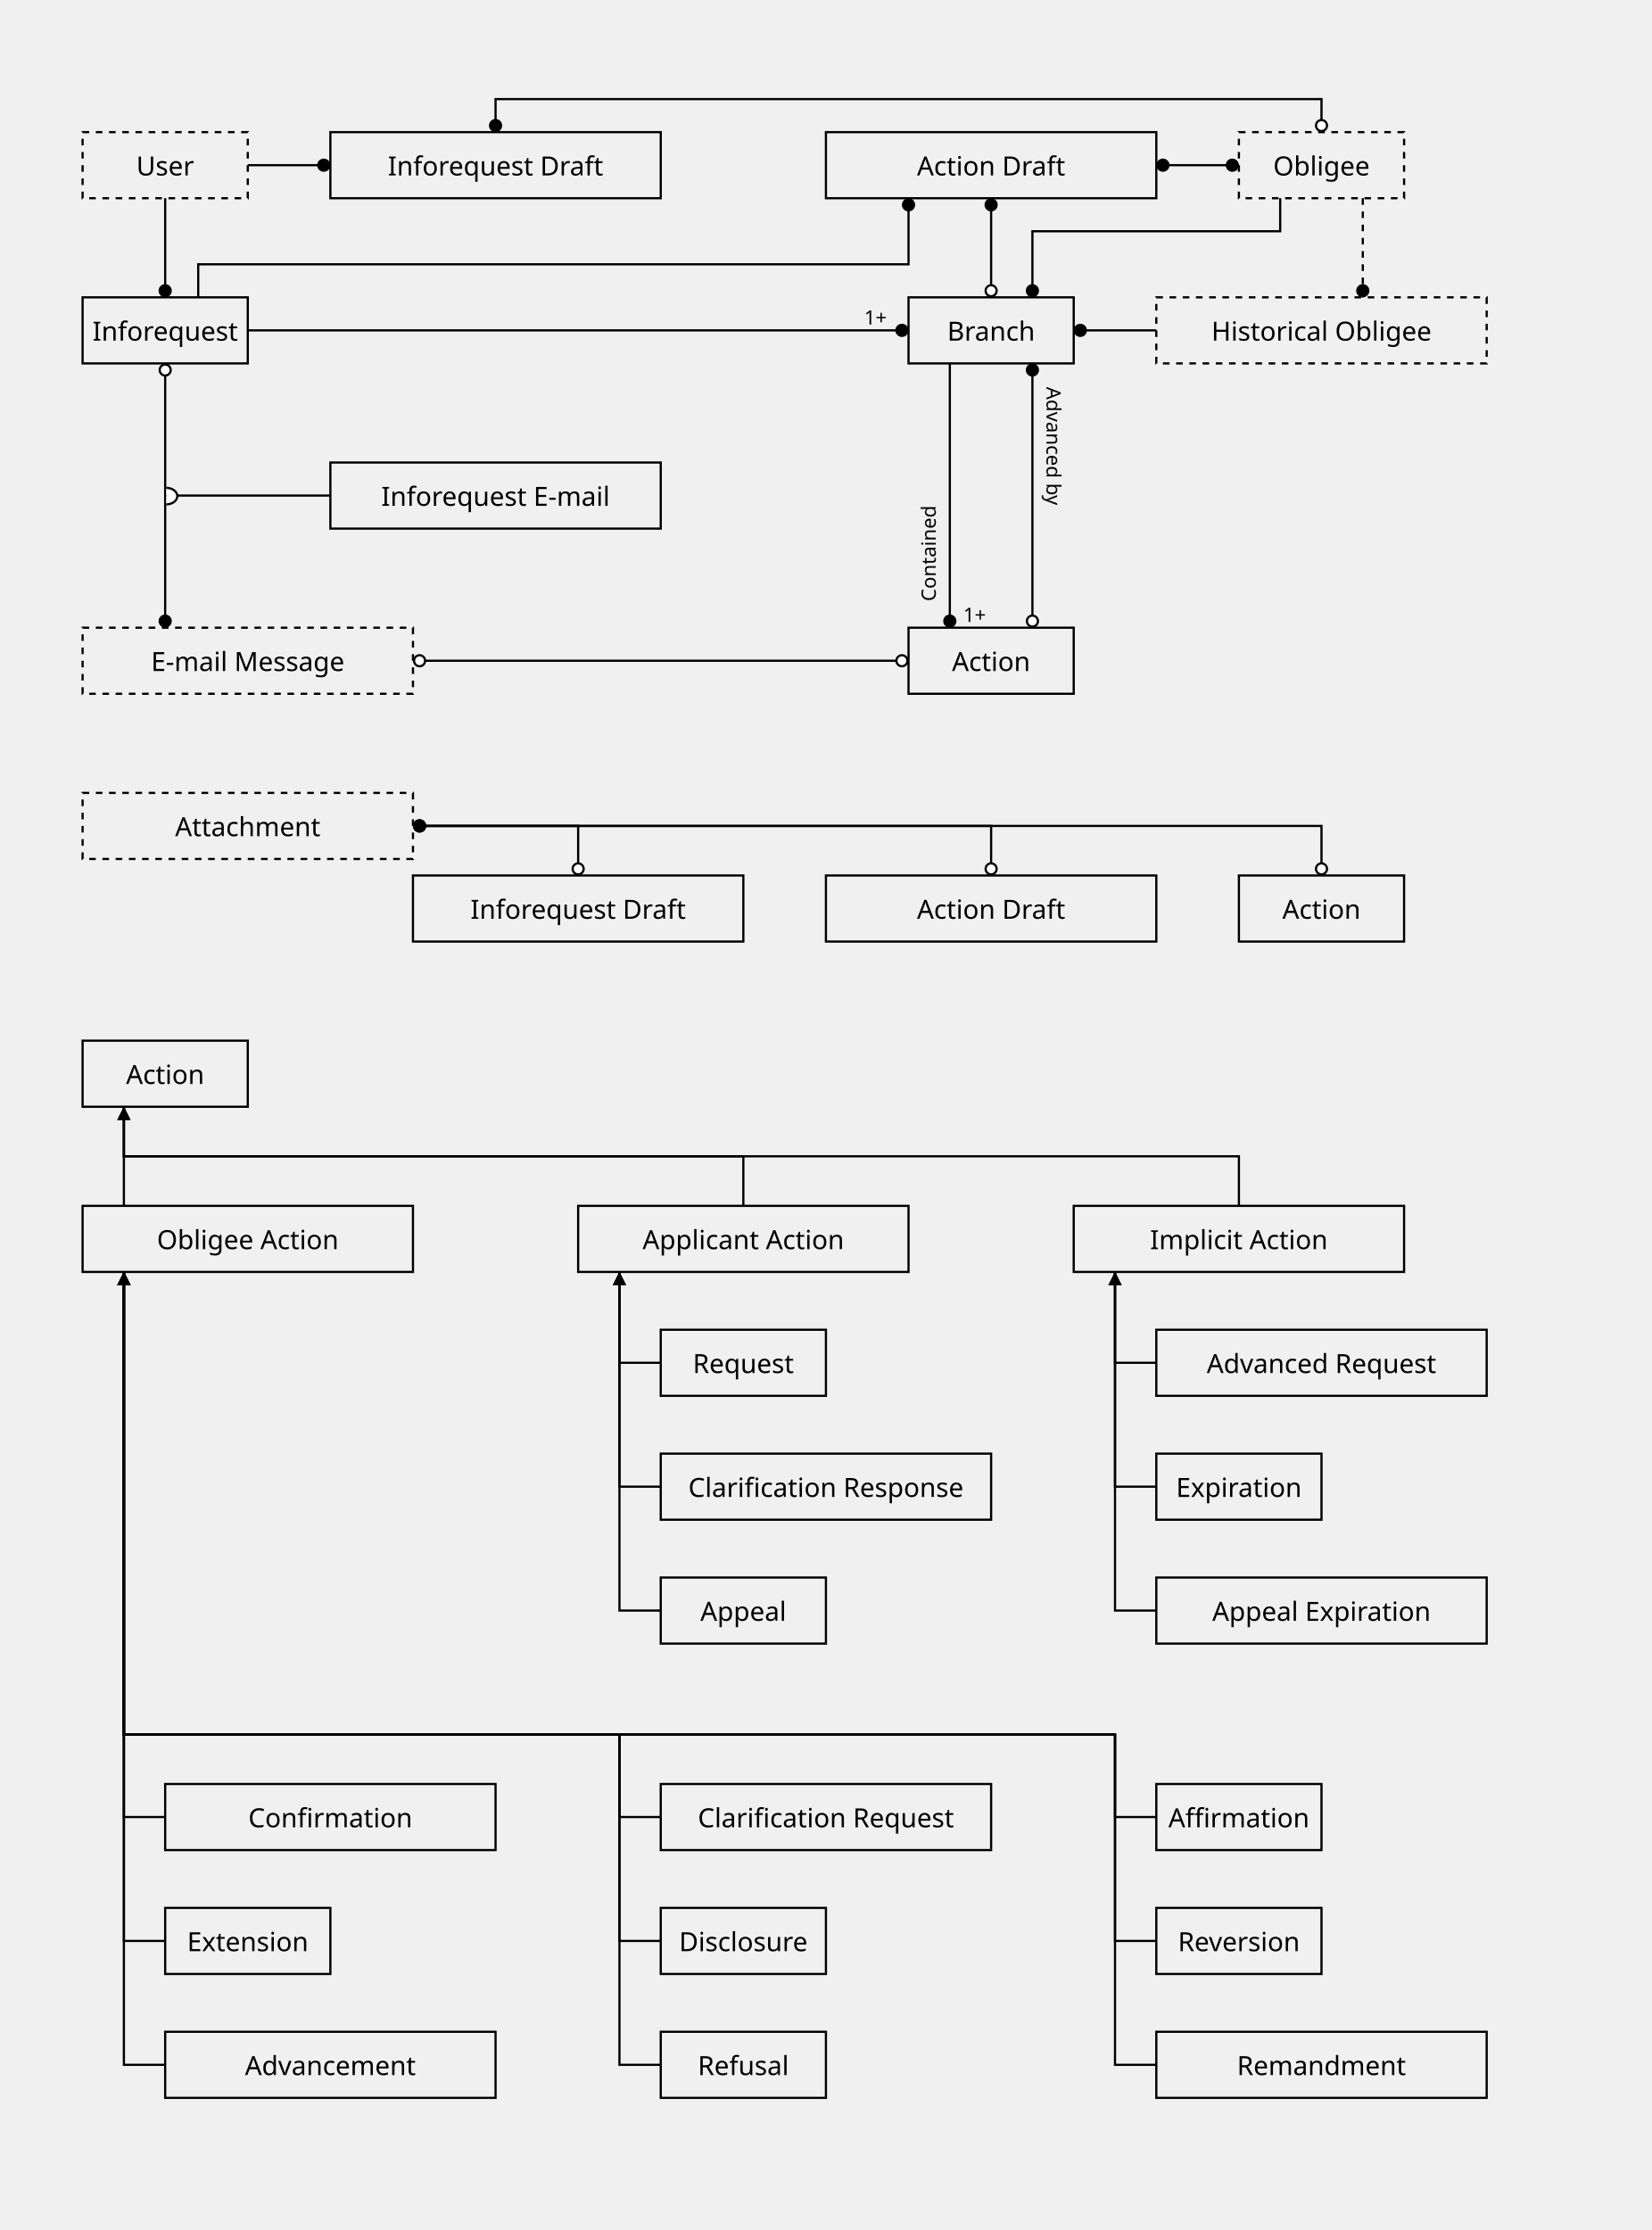
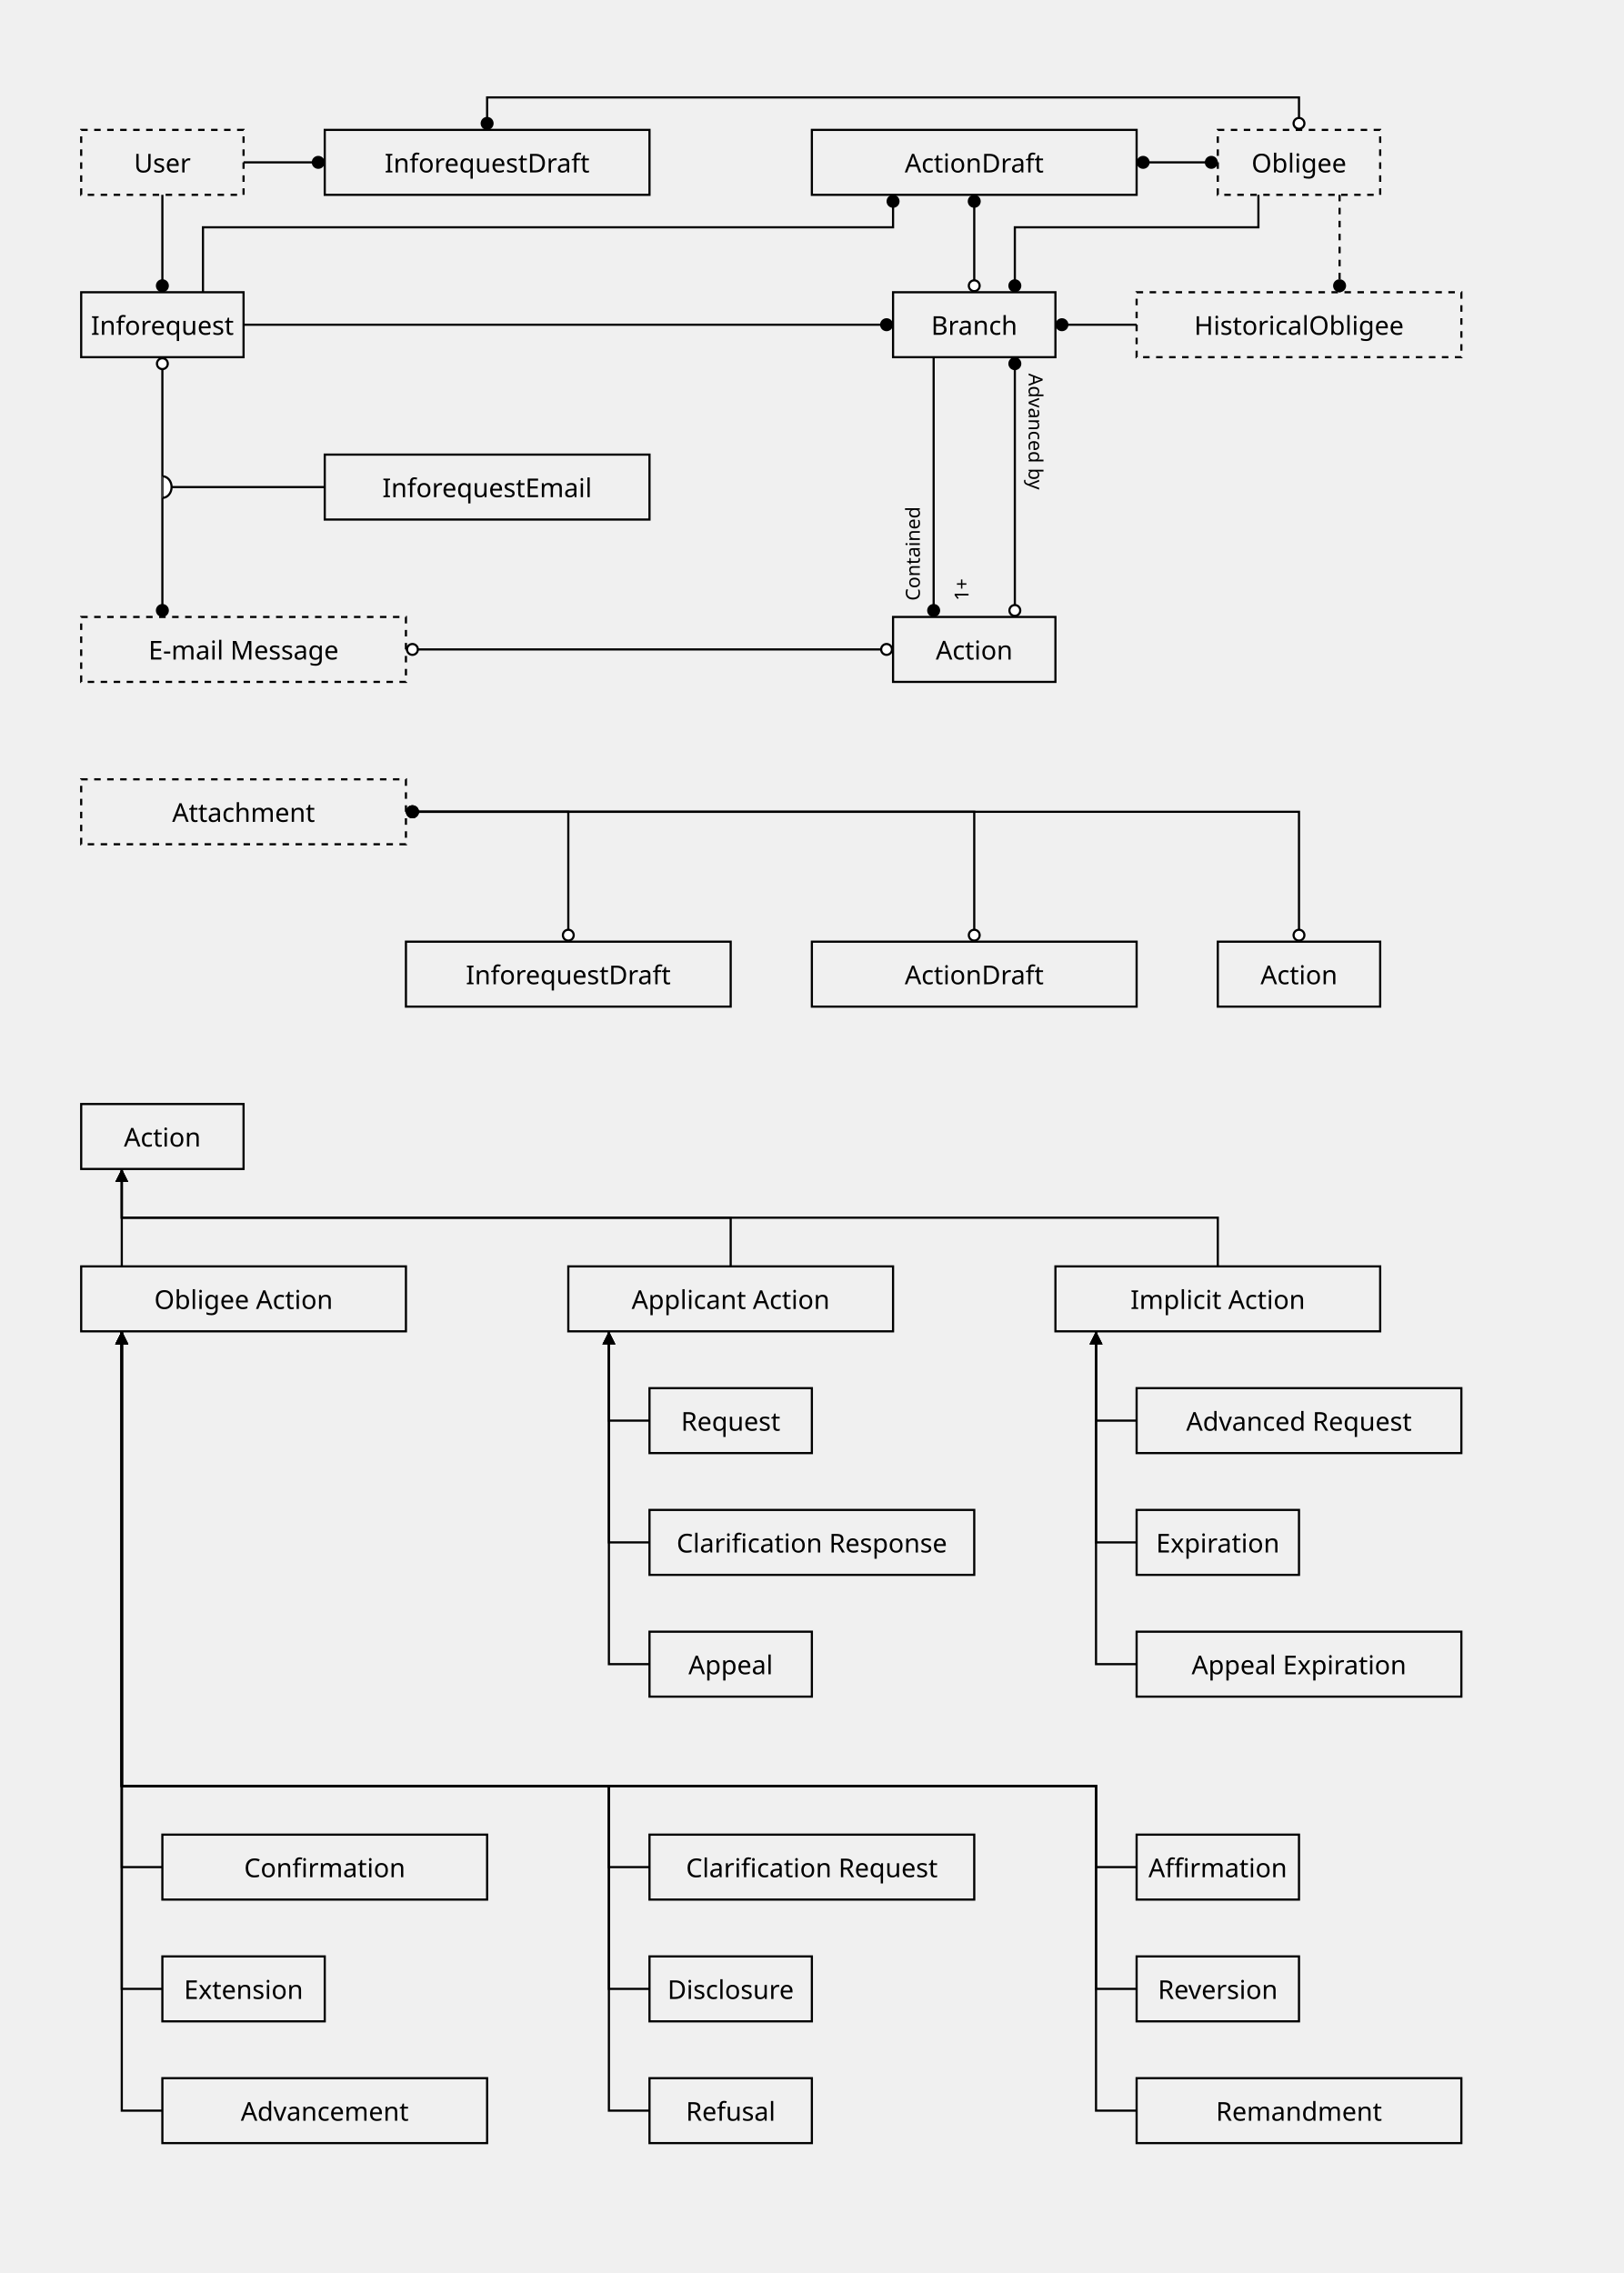
- <svg xmlns="http://www.w3.org/2000/svg" version="1.1" viewBox="0 0 1000 1350">
+ <svg xmlns="http://www.w3.org/2000/svg" version="1.1" viewBox="0 0 1000 1400">
  <style>
      text {
        font-family: sans-serif;
      }
-       .external{
+       .external {
        stroke-dasharray: 3pt;
      }
      .caption {
        font-size: 12pt;
        text-anchor: middle;
        dominant-baseline: central;
      }
      .note {
        font-size: 9pt;
        text-anchor: middle;
        dominant-baseline: ideographic;
      }
-       .left-rotation{
+       .note.left {
        transform: rotate(-90deg);
-       }
-       .right-rotation{
+         text-anchor: start;
+       }
+       .note.right {
        transform: rotate(90deg);
+         text-anchor: start;
      }
      .relation {
        fill: none;
        stroke: black;
        stroke-width: 1pt;
      }
      .relation.from-many {
        marker-start: url(#relation-many)
      }
      .relation.to-many {
        marker-end: url(#relation-many)
      }
      .relation.from-optional {
        marker-start: url(#relation-optional)
      }
      .relation.to-optional {
        marker-end: url(#relation-optional)
      }
-       .relation.to-link_attribute {
-         marker-end: url(#link_attribute)
+       .relation.to-link-attribute {
+         marker-end: url(#link-attribute)
      }
      .dependency {
        fill: none;
        stroke: black;
        stroke-width: 1pt;
        marker-end: url(#dependency);
      }
  </style>
  <defs>
    <marker id="relation-many" orient="auto-start-reverse" markerWidth="6" markerHeight="6" refX="6" refY="3">
      <circle cx="3" cy="3" r="3" />
    </marker>
    <marker id="relation-optional" orient="auto-start-reverse" markerWidth="6" markerHeight="6" refX="6" refY="3">
      <circle cx="3" cy="3" r="2.5" fill="white" stroke="black" stroke-width="1" />
    </marker>
-     <marker id="link_attribute" orient="-90" markerWidth="10" markerHeight="6" refX="5" refY="0">
-       <path d="M 1 0.5 A 1.5 2, 0, 0 0, 8.5 0.5" fill="white" stroke="black" />
-     </marker>
-     <marker id="dependency" markerWidth="6" markerHeight="6" refX="3" refY="0">
-       <polygon points="0,6 6,6 3,0" />
+     <marker id="link-attribute" orient="auto-start-reverse" markerWidth="6" markerHeight="12" refX="6" refY="6">
+       <path d="M 6 1 A 2.3 2.7, 0, 0 0, 6 11 L6 1 Z" fill="white" stroke="black" />
+     </marker>
+     <marker id="dependency" orient="auto-start-reverse" markerWidth="6" markerHeight="6" refX="6" refY="3">
+       <polygon points="0,0 6,3 0,6" />
    </marker>
    <g id="model">
      <rect class="box" x="-100" y="-20" width="200" height="40" fill="none" stroke="black" stroke-width="1pt" />
    </g>
    <g id="model-narrow">
      <rect class="box" x="-50" y="-20" width="100" height="40" fill="none" stroke="black" stroke-width="1pt" />
    </g>
  </defs>
  <g transform="translate(100 100)">
    <use href="#model-narrow" class="external" />
    <text class="caption">User</text>
-     <path class="relation from-one to-many" d="M 0,20 0,80" />
-     <path class="relation from-one to-many" d="M 50,0 100,0" />
  </g>
  <g transform="translate(100 200)">
    <use href="#model-narrow" />
    <text class="caption">Inforequest</text>
+     <path class="relation from-many to-one" d="M 0,-20 0,-80" />
    <path class="relation from-optional to-many" d="M 0,20 0,180" />
-     <path class="relation from-one to-many" d="M 20,-20 20,-40 450,-40 450,-80" />
-     <path class="relation from-one to-many" d="M 50,0 450,0" />
-     <text class="note" x="430" y="0">1+</text>
  </g>
  <g transform="translate(150 400)">
    <use href="#model" class="external" />
    <text class="caption">E-mail Message</text>
-     <path class="relation from-optional to-optional" d="M 100,0 400,0" />
  </g>
  <g transform="translate(300 100)">
    <use href="#model" />
-     <text class="caption">Inforequest Draft</text>
+     <text class="caption">InforequestDraft</text>
+     <path class="relation from-many to-one" d="M -100,0 -150,0" />
    <path class="relation from-many to-optional" d="M 0,-20 0,-40 500,-40 500,-20" />
  </g>
  <g transform="translate(300 300)">
    <use href="#model" />
-     <text class="caption">Inforequest E-mail</text>
-     <path class="relation from-one to-link_attribute" d="M -100,0 -200,0" />
+     <text class="caption">InforequestEmail</text>
+     <path class="relation from-one to-link-attribute" d="M -100,0 -200,0" />
  </g>
  <g transform="translate(600 100)">
    <use href="#model" />
-     <text class="caption">Action Draft</text>
+     <text class="caption">ActionDraft</text>
    <path class="relation from-many to-optional" d="M 0,20 0,80" />
    <path class="relation from-many to-many" d="M 100,0 150,0" />
+     <path class="relation from-many to-one" d="M -50,20 -50,40 -475,40 -475,80" />
  </g>
  <g transform="translate(600 200)">
    <use href="#model-narrow" />
    <text class="caption">Branch</text>
+     <path class="relation from-many to-one" d="M -50,0 -450,0" />
    <path class="relation from-many to-one" d="M 25,-20 25,-60 175,-60 175,-80" />
    <path class="relation from-many to-one" d="M 50,0 100,0" />
-     <path class="relation from-one to-many" d="M -25,20 -25,180" />
-     <text class="note" x="-10" y="180">1+</text>
-     <text class="note left-rotation" x="-135" y="-30">Contained</text>
    <path class="relation from-many to-optional" d="M 25,20 25,180" />
-     <text class="note right-rotation" x="70" y="-30">Advanced by</text>
+     <text class="note right foo" x="30" y="-30">Advanced by</text>
  </g>
  <g transform="translate(600 400)">
    <use href="#model-narrow" />
    <text class="caption">Action</text>
+     <path class="relation from-many to-one" d="M -25,-20 -25,-180" />
+     <text class="note left" x="30" y="0">1+</text>
+     <text class="note left" x="30" y="-30">Contained</text>
+     <path class="relation from-optional to-optional" d="M -50,0 -350,0" />
  </g>
  <g transform="translate(800 100)">
    <use href="#model-narrow" class="external" />
    <text class="caption">Obligee</text>
-     <path class="external relation from-one to-many" d="M 25,20 25,80" />
  </g>
  <g transform="translate(800 200)">
    <use href="#model" class="external" />
-     <text class="caption">Historical Obligee</text>
+     <text class="caption">HistoricalObligee</text>
+     <path class="external relation from-many to-one" d="M 25,-20 25,-80" />
  </g>
  <g transform="translate(150 500)">
    <use href="#model" class="external" />
    <text class="caption">Attachment</text>
  </g>
-   <g transform="translate(350 550)">
-     <use href="#model" />
-     <text class="caption">Inforequest Draft</text>
-     <path class="relation from-optional to-many" d="M 0,-20 0,-50 -100,-50" />
-   </g>
-   <g transform="translate(600 550)">
-     <use href="#model" />
-     <text class="caption">Action Draft</text>
-     <path class="relation from-optional to-many" d="M 0,-20 0,-50 -350,-50" />
-   </g>
-   <g transform="translate(800 550)">
+   <g transform="translate(350 600)">
+     <use href="#model" />
+     <text class="caption">InforequestDraft</text>
+     <path class="relation from-optional to-many" d="M 0,-20 0,-100 -100,-100" />
+   </g>
+   <g transform="translate(600 600)">
+     <use href="#model" />
+     <text class="caption">ActionDraft</text>
+     <path class="relation from-optional to-many" d="M 0,-20 0,-100 -350,-100" />
+   </g>
+   <g transform="translate(800 600)">
    <use href="#model-narrow" />
    <text class="caption">Action</text>
-     <path class="relation from-optional to-many" d="M 0,-20 0,-50 -550,-50" />
-   </g>
-   <g transform="translate(100 650)">
+     <path class="relation from-optional to-many" d="M 0,-20 0,-100 -550,-100" />
+   </g>
+   <g transform="translate(100 700)">
    <use href="#model-narrow" />
    <text class="caption">Action</text>
  </g>
-   <g transform="translate(150 750)">
+   <g transform="translate(150 800)">
    <use href="#model" />
    <text class="caption">Obligee Action</text>
    <path class="dependency" d="M -75,-20 -75,-80" />
  </g>
-   <g transform="translate(200 1100)">
+   <g transform="translate(200 1150)">
    <use href="#model" />
    <text class="caption">Confirmation</text>
    <path class="dependency" d="M -100,0 -125,0 -125,-330" />
  </g>
-   <g transform="translate(150 1175)">
+   <g transform="translate(150 1225)">
    <use href="#model-narrow" />
    <text class="caption">Extension</text>
    <path class="dependency" d="M -50,0 -75,0 -75,-405" />
  </g>
-   <g transform="translate(200 1250)">
+   <g transform="translate(200 1300)">
    <use href="#model" />
    <text class="caption">Advancement</text>
    <path class="dependency" d="M -100,0 -125,0 -125,-480" />
  </g>
-   <g transform="translate(450 750)">
+   <g transform="translate(450 800)">
    <use href="#model" />
    <text class="caption">Applicant Action</text>
    <path class="dependency" d="M 0,-20,0,-50 -375,-50 -375,-80" />
  </g>
-   <g transform="translate(450 825)">
+   <g transform="translate(450 875)">
    <use href="#model-narrow" />
    <text class="caption">Request</text>
    <path class="dependency" d="M -50,0 -75,0, -75,-55" />
  </g>
-   <g transform="translate(500 900)">
+   <g transform="translate(500 950)">
    <use href="#model" />
    <text class="caption">Clarification Response</text>
    <path class="dependency" d="M -100,0 -125,0, -125,-130" />
  </g>
-   <g transform="translate(450 975)">
+   <g transform="translate(450 1025)">
    <use href="#model-narrow" />
    <text class="caption">Appeal</text>
    <path class="dependency" d="M -50,0 -75,0, -75,-205" />
  </g>
-   <g transform="translate(500 1100)">
+   <g transform="translate(500 1150)">
    <use href="#model" />
    <text class="caption">Clarification Request</text>
    <path class="dependency" d="M -100,0 -125,0 -125,-50 -425,-50 -425,-330" />
  </g>
-   <g transform="translate(450 1175)">
+   <g transform="translate(450 1225)">
    <use href="#model-narrow" />
    <text class="caption">Disclosure</text>
    <path class="dependency" d="M -50,0 -75,0 -75,-125 -375,-125 -375,-405" />
  </g>
-   <g transform="translate(450 1250)">
+   <g transform="translate(450 1300)">
    <use href="#model-narrow" />
    <text class="caption">Refusal</text>
    <path class="dependency" d="M -50,0 -75,0 -75,-200 -375,-200 -375,-480" />
  </g>
-   <g transform="translate(750 750)">
+   <g transform="translate(750 800)">
    <use href="#model" />
    <text class="caption">Implicit Action</text>
    <path class="dependency" d="M 0,-20,0,-50 -675,-50 -675,-80" />
  </g>
-   <g transform="translate(800 825)">
+   <g transform="translate(800 875)">
    <use href="#model" />
    <text class="caption">Advanced Request</text>
    <path class="dependency" d="M -100,0 -125,0, -125,-55" />
  </g>
-   <g transform="translate(750 900)">
+   <g transform="translate(750 950)">
    <use href="#model-narrow" />
    <text class="caption">Expiration</text>
    <path class="dependency" d="M -50,0 -75,0, -75,-130" />
  </g>
-   <g transform="translate(800 975)">
+   <g transform="translate(800 1025)">
    <use href="#model" />
    <text class="caption">Appeal Expiration</text>
    <path class="dependency" d="M -100,0 -125,0, -125,-205" />
  </g>
-   <g transform="translate(750 1100)">
+   <g transform="translate(750 1150)">
    <use href="#model-narrow" />
    <text class="caption">Affirmation</text>
    <path class="dependency" d="M -50,0 -75,0 -75,-50 -675,-50 -675,-330" />
  </g>
-   <g transform="translate(750 1175)">
+   <g transform="translate(750 1225)">
    <use href="#model-narrow" />
    <text class="caption">Reversion</text>
    <path class="dependency" d="M -50,0 -75,0 -75,-125 -675,-125 -675,-405" />
  </g>
-   <g transform="translate(800 1250)">
+   <g transform="translate(800 1300)">
    <use href="#model" />
    <text class="caption">Remandment</text>
    <path class="dependency" d="M -100,0 -125,0 -125,-200 -725,-200 -725,-480" />
  </g>
</svg>
